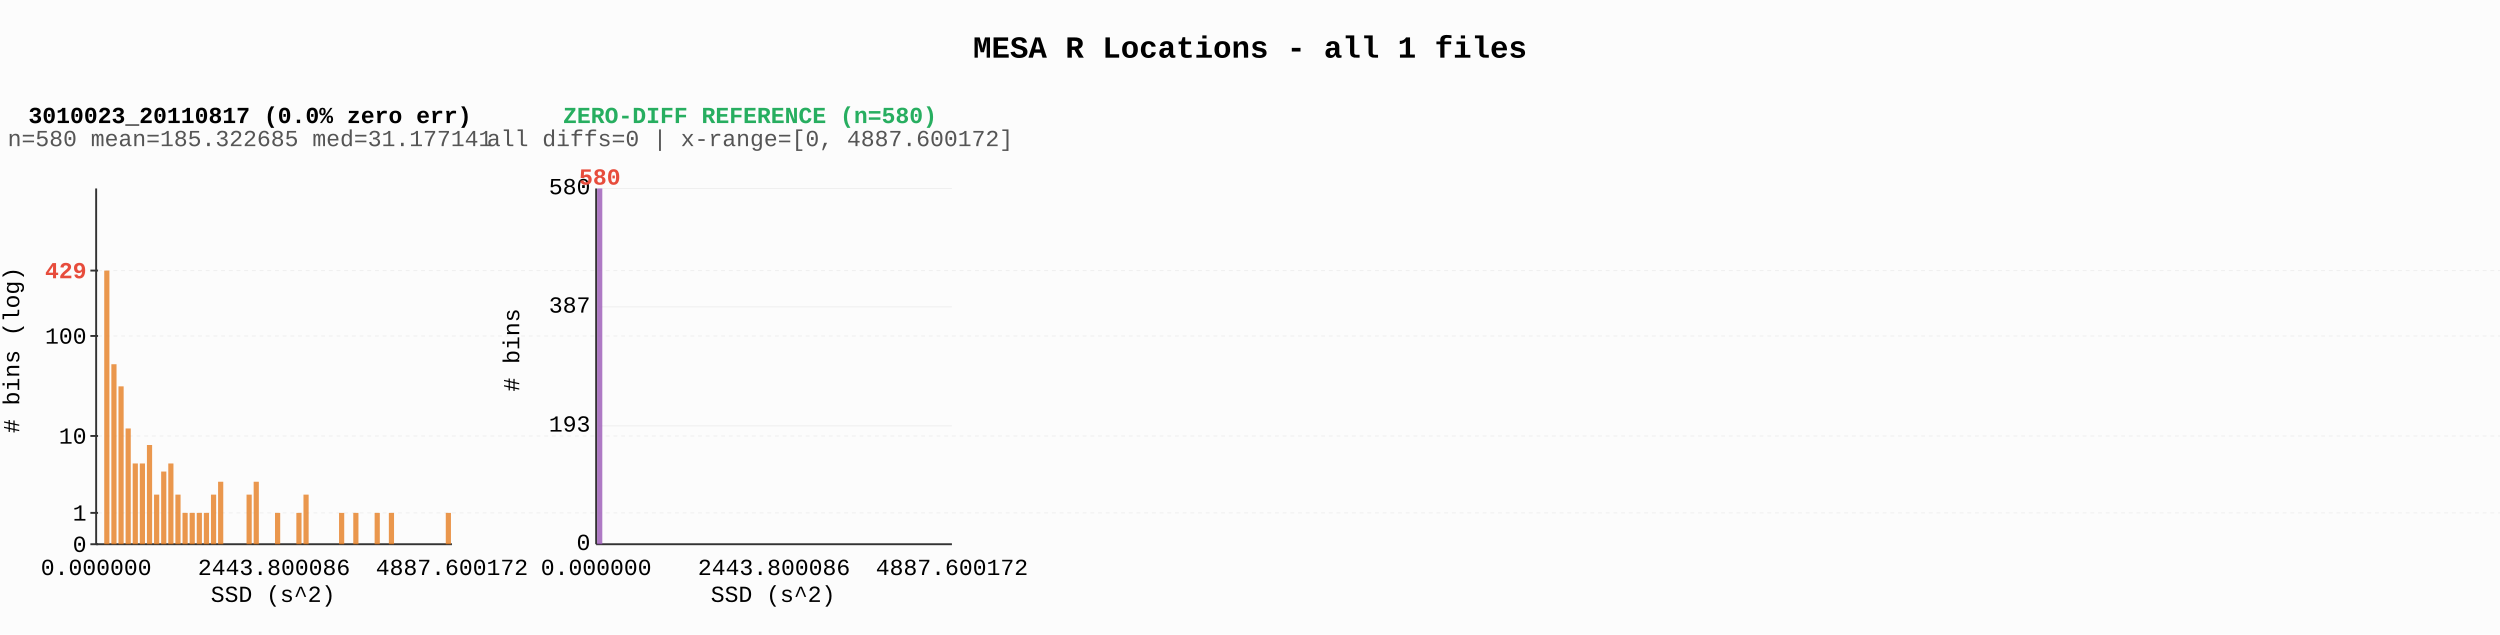
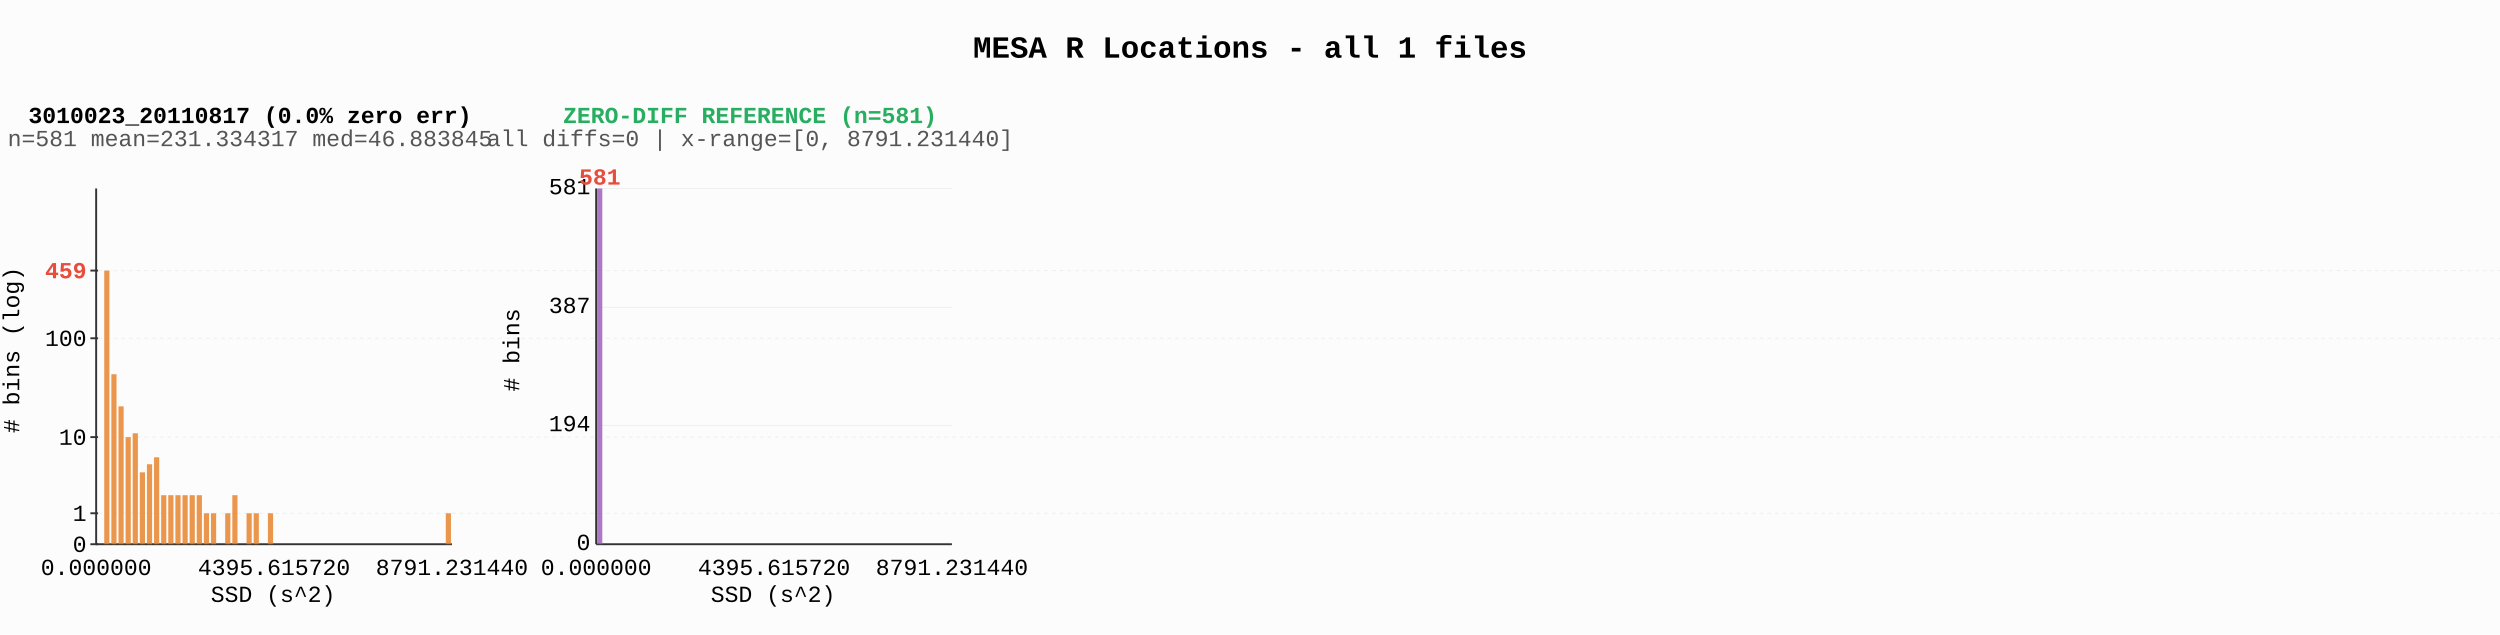
<svg xmlns="http://www.w3.org/2000/svg" width="1300" height="330">
  <style>
  text { font-family: Consolas, 'Courier New', monospace; }
  .title { font-size: 16px; font-weight: bold; }
  .subtitle { font-size: 12px; font-weight: bold; }
  .stats { font-size: 12px; fill: #555; }
  .tick { font-size: 12px; }
  .axis-label { font-size: 12px; }
  .y-axis-label { font-size: 12px; }
  .x-tick { font-size: 12px; }
  .clipped { font-size: 12px; fill: #e74c3c; font-weight: bold; }
  .empty { font-size: 12px; fill: #999; }
</style>
  <rect width="100%" height="100%" fill="#fcfcfc" />
  <text x="650" y="30" text-anchor="middle" class="title">MESA R Locations - all 1 files</text>
  <text x="130" y="64" text-anchor="middle" class="subtitle">3010023_20110817 (0.0% zero err)</text>
-   <text x="130" y="76" text-anchor="middle" class="stats">n=580  mean=185.322685  med=31.177141</text>
+   <text x="130" y="76" text-anchor="middle" class="stats">n=581  mean=231.334317  med=46.883845</text>
  <line x1="50" y1="98" x2="50" y2="283" stroke="#333" stroke-width="1" />
  <line x1="50" y1="283" x2="235" y2="283" stroke="#333" stroke-width="1" />
  <text x="18" y="190" text-anchor="middle" class="y-axis-label" transform="rotate(-90 10,190)"># bins (log)</text>
  <line x1="47" y1="283.0" x2="51" y2="283.0" stroke="#333" stroke-width="1" />
  <text x="45" y="287.0" text-anchor="end" class="tick">0</text>
-   <line x1="47" y1="266.7" x2="51" y2="266.7" stroke="#333" stroke-width="1" />
-   <text x="45" y="270.7" text-anchor="end" class="tick">1</text>
-   <line x1="51" y1="266.7" x2="10049" y2="266.7" stroke="#eee" stroke-width="0.5" stroke-dasharray="2,2" />
-   <line x1="47" y1="226.7" x2="51" y2="226.7" stroke="#333" stroke-width="1" />
-   <text x="45" y="230.7" text-anchor="end" class="tick">10</text>
-   <line x1="51" y1="226.7" x2="10049" y2="226.7" stroke="#eee" stroke-width="0.5" stroke-dasharray="2,2" />
-   <line x1="47" y1="174.7" x2="51" y2="174.7" stroke="#333" stroke-width="1" />
-   <text x="45" y="178.7" text-anchor="end" class="tick">100</text>
-   <line x1="51" y1="174.7" x2="10049" y2="174.7" stroke="#eee" stroke-width="0.5" stroke-dasharray="2,2" />
+   <line x1="47" y1="266.9" x2="51" y2="266.9" stroke="#333" stroke-width="1" />
+   <text x="45" y="270.9" text-anchor="end" class="tick">1</text>
+   <line x1="51" y1="266.9" x2="10049" y2="266.9" stroke="#eee" stroke-width="0.5" stroke-dasharray="2,2" />
+   <line x1="47" y1="227.3" x2="51" y2="227.3" stroke="#333" stroke-width="1" />
+   <text x="45" y="231.3" text-anchor="end" class="tick">10</text>
+   <line x1="51" y1="227.3" x2="10049" y2="227.3" stroke="#eee" stroke-width="0.5" stroke-dasharray="2,2" />
+   <line x1="47" y1="175.9" x2="51" y2="175.9" stroke="#333" stroke-width="1" />
+   <text x="45" y="179.9" text-anchor="end" class="tick">100</text>
+   <line x1="51" y1="175.9" x2="10049" y2="175.9" stroke="#eee" stroke-width="0.5" stroke-dasharray="2,2" />
  <line x1="47" y1="140.7" x2="51" y2="140.7" stroke="#333" stroke-width="1" />
-   <text x="45" y="144.7" text-anchor="end" class="tick" fill="#e74c3c" font-weight="bold">429</text>
+   <text x="45" y="144.7" text-anchor="end" class="tick" fill="#e74c3c" font-weight="bold">459</text>
  <line x1="51" y1="140.7" x2="10049" y2="140.7" stroke="#eee" stroke-width="0.5" stroke-dasharray="2,2" />
  <rect x="54.2" y="140.7" width="2.7" height="142.3" fill="#e67e22" fill-opacity="0.8" />
-   <rect x="57.9" y="189.4" width="2.7" height="93.6" fill="#e67e22" fill-opacity="0.8" />
-   <rect x="61.6" y="200.9" width="2.7" height="82.1" fill="#e67e22" fill-opacity="0.8" />
-   <rect x="65.3" y="222.8" width="2.7" height="60.2" fill="#e67e22" fill-opacity="0.8" />
-   <rect x="69.0" y="241.0" width="2.7" height="42.0" fill="#e67e22" fill-opacity="0.8" />
-   <rect x="72.7" y="241.0" width="2.7" height="42.0" fill="#e67e22" fill-opacity="0.8" />
-   <rect x="76.4" y="231.4" width="2.7" height="51.6" fill="#e67e22" fill-opacity="0.8" />
-   <rect x="80.1" y="257.2" width="2.7" height="25.8" fill="#e67e22" fill-opacity="0.8" />
-   <rect x="83.8" y="245.2" width="2.7" height="37.8" fill="#e67e22" fill-opacity="0.8" />
-   <rect x="87.5" y="241.0" width="2.7" height="42.0" fill="#e67e22" fill-opacity="0.8" />
-   <rect x="91.2" y="257.2" width="2.7" height="25.8" fill="#e67e22" fill-opacity="0.8" />
-   <rect x="94.9" y="266.7" width="2.7" height="16.3" fill="#e67e22" fill-opacity="0.8" />
-   <rect x="98.6" y="266.7" width="2.7" height="16.3" fill="#e67e22" fill-opacity="0.8" />
-   <rect x="102.3" y="266.7" width="2.7" height="16.3" fill="#e67e22" fill-opacity="0.8" />
-   <rect x="106.0" y="266.7" width="2.7" height="16.3" fill="#e67e22" fill-opacity="0.8" />
-   <rect x="109.7" y="257.2" width="2.7" height="25.8" fill="#e67e22" fill-opacity="0.8" />
-   <rect x="113.4" y="250.5" width="2.7" height="32.5" fill="#e67e22" fill-opacity="0.8" />
-   <rect x="128.2" y="257.2" width="2.7" height="25.8" fill="#e67e22" fill-opacity="0.8" />
-   <rect x="131.9" y="250.5" width="2.7" height="32.5" fill="#e67e22" fill-opacity="0.8" />
-   <rect x="143.0" y="266.7" width="2.7" height="16.3" fill="#e67e22" fill-opacity="0.8" />
-   <rect x="154.1" y="266.7" width="2.7" height="16.3" fill="#e67e22" fill-opacity="0.8" />
-   <rect x="157.8" y="257.2" width="2.7" height="25.8" fill="#e67e22" fill-opacity="0.8" />
-   <rect x="176.3" y="266.7" width="2.7" height="16.3" fill="#e67e22" fill-opacity="0.8" />
-   <rect x="183.7" y="266.7" width="2.7" height="16.3" fill="#e67e22" fill-opacity="0.8" />
-   <rect x="194.8" y="266.7" width="2.7" height="16.3" fill="#e67e22" fill-opacity="0.8" />
-   <rect x="202.2" y="266.7" width="2.7" height="16.3" fill="#e67e22" fill-opacity="0.8" />
-   <rect x="231.8" y="266.7" width="2.7" height="16.3" fill="#e67e22" fill-opacity="0.8" />
+   <rect x="57.9" y="194.6" width="2.7" height="88.4" fill="#e67e22" fill-opacity="0.8" />
+   <rect x="61.6" y="211.3" width="2.7" height="71.7" fill="#e67e22" fill-opacity="0.8" />
+   <rect x="65.3" y="227.3" width="2.7" height="55.7" fill="#e67e22" fill-opacity="0.8" />
+   <rect x="69.0" y="225.3" width="2.7" height="57.7" fill="#e67e22" fill-opacity="0.8" />
+   <rect x="72.7" y="245.6" width="2.7" height="37.4" fill="#e67e22" fill-opacity="0.8" />
+   <rect x="76.4" y="241.4" width="2.7" height="41.6" fill="#e67e22" fill-opacity="0.8" />
+   <rect x="80.1" y="237.8" width="2.7" height="45.2" fill="#e67e22" fill-opacity="0.8" />
+   <rect x="83.8" y="257.5" width="2.7" height="25.5" fill="#e67e22" fill-opacity="0.8" />
+   <rect x="87.5" y="257.5" width="2.7" height="25.5" fill="#e67e22" fill-opacity="0.8" />
+   <rect x="91.2" y="257.5" width="2.7" height="25.5" fill="#e67e22" fill-opacity="0.8" />
+   <rect x="94.9" y="257.5" width="2.7" height="25.5" fill="#e67e22" fill-opacity="0.8" />
+   <rect x="98.6" y="257.5" width="2.7" height="25.5" fill="#e67e22" fill-opacity="0.8" />
+   <rect x="102.3" y="257.5" width="2.7" height="25.5" fill="#e67e22" fill-opacity="0.8" />
+   <rect x="106.0" y="266.9" width="2.7" height="16.1" fill="#e67e22" fill-opacity="0.8" />
+   <rect x="109.7" y="266.9" width="2.7" height="16.1" fill="#e67e22" fill-opacity="0.8" />
+   <rect x="117.1" y="266.9" width="2.7" height="16.1" fill="#e67e22" fill-opacity="0.8" />
+   <rect x="120.8" y="257.5" width="2.7" height="25.5" fill="#e67e22" fill-opacity="0.8" />
+   <rect x="128.2" y="266.9" width="2.7" height="16.1" fill="#e67e22" fill-opacity="0.8" />
+   <rect x="131.9" y="266.9" width="2.7" height="16.1" fill="#e67e22" fill-opacity="0.8" />
+   <rect x="139.3" y="266.9" width="2.7" height="16.1" fill="#e67e22" fill-opacity="0.8" />
+   <rect x="231.8" y="266.9" width="2.7" height="16.1" fill="#e67e22" fill-opacity="0.8" />
  <text x="50.0" y="299" text-anchor="middle" class="x-tick">0.000000</text>
-   <text x="142.5" y="299" text-anchor="middle" class="x-tick">2443.800086</text>
-   <text x="235.0" y="299" text-anchor="middle" class="x-tick">4887.600172</text>
+   <text x="142.5" y="299" text-anchor="middle" class="x-tick">4395.615720</text>
+   <text x="235.0" y="299" text-anchor="middle" class="x-tick">8791.231440</text>
  <text x="142" y="313" text-anchor="middle" class="axis-label">SSD (s^2)</text>
-   <text x="390" y="64" text-anchor="middle" class="subtitle" fill="#27ae60">ZERO-DIFF REFERENCE (n=580)</text>
-   <text x="390" y="76" text-anchor="middle" class="stats">all diffs=0 | x-range=[0, 4887.600172]</text>
+   <text x="390" y="64" text-anchor="middle" class="subtitle" fill="#27ae60">ZERO-DIFF REFERENCE (n=581)</text>
+   <text x="390" y="76" text-anchor="middle" class="stats">all diffs=0 | x-range=[0, 8791.231440]</text>
  <line x1="310" y1="98" x2="310" y2="283" stroke="#333" stroke-width="1" />
  <line x1="310" y1="283" x2="495" y2="283" stroke="#333" stroke-width="1" />
  <text x="278" y="190" text-anchor="middle" class="y-axis-label" transform="rotate(-90 270,190)"># bins</text>
  <text x="307" y="286.0" text-anchor="end" class="tick">0</text>
-   <text x="307" y="224.44" text-anchor="end" class="tick">193</text>
-   <line x1="311" y1="221.44" x2="495" y2="221.44" stroke="#eee" stroke-width="0.5" />
-   <text x="307" y="162.56" text-anchor="end" class="tick">387</text>
-   <line x1="311" y1="159.56" x2="495" y2="159.56" stroke="#eee" stroke-width="0.5" />
-   <text x="307" y="101.0" text-anchor="end" class="tick">580</text>
+   <text x="307" y="224.227" text-anchor="end" class="tick">194</text>
+   <line x1="311" y1="221.227" x2="495" y2="221.227" stroke="#eee" stroke-width="0.5" />
+   <text x="307" y="162.773" text-anchor="end" class="tick">387</text>
+   <line x1="311" y1="159.773" x2="495" y2="159.773" stroke="#eee" stroke-width="0.5" />
+   <text x="307" y="101.0" text-anchor="end" class="tick">581</text>
  <line x1="311" y1="98.0" x2="495" y2="98.0" stroke="#eee" stroke-width="0.5" />
  <rect x="310.5" y="98.0" width="2.7" height="185.0" fill="#9b59b6" fill-opacity="0.8" />
-   <text x="311.9" y="96" text-anchor="middle" class="clipped" fill="#9b59b6">580</text>
+   <text x="311.9" y="96" text-anchor="middle" class="clipped" fill="#9b59b6">581</text>
  <text x="310.0" y="299" text-anchor="middle" class="x-tick">0.000000</text>
-   <text x="402.5" y="299" text-anchor="middle" class="x-tick">2443.800086</text>
-   <text x="495.0" y="299" text-anchor="middle" class="x-tick">4887.600172</text>
+   <text x="402.5" y="299" text-anchor="middle" class="x-tick">4395.615720</text>
+   <text x="495.0" y="299" text-anchor="middle" class="x-tick">8791.231440</text>
  <text x="402" y="313" text-anchor="middle" class="axis-label">SSD (s^2)</text>
</svg>
